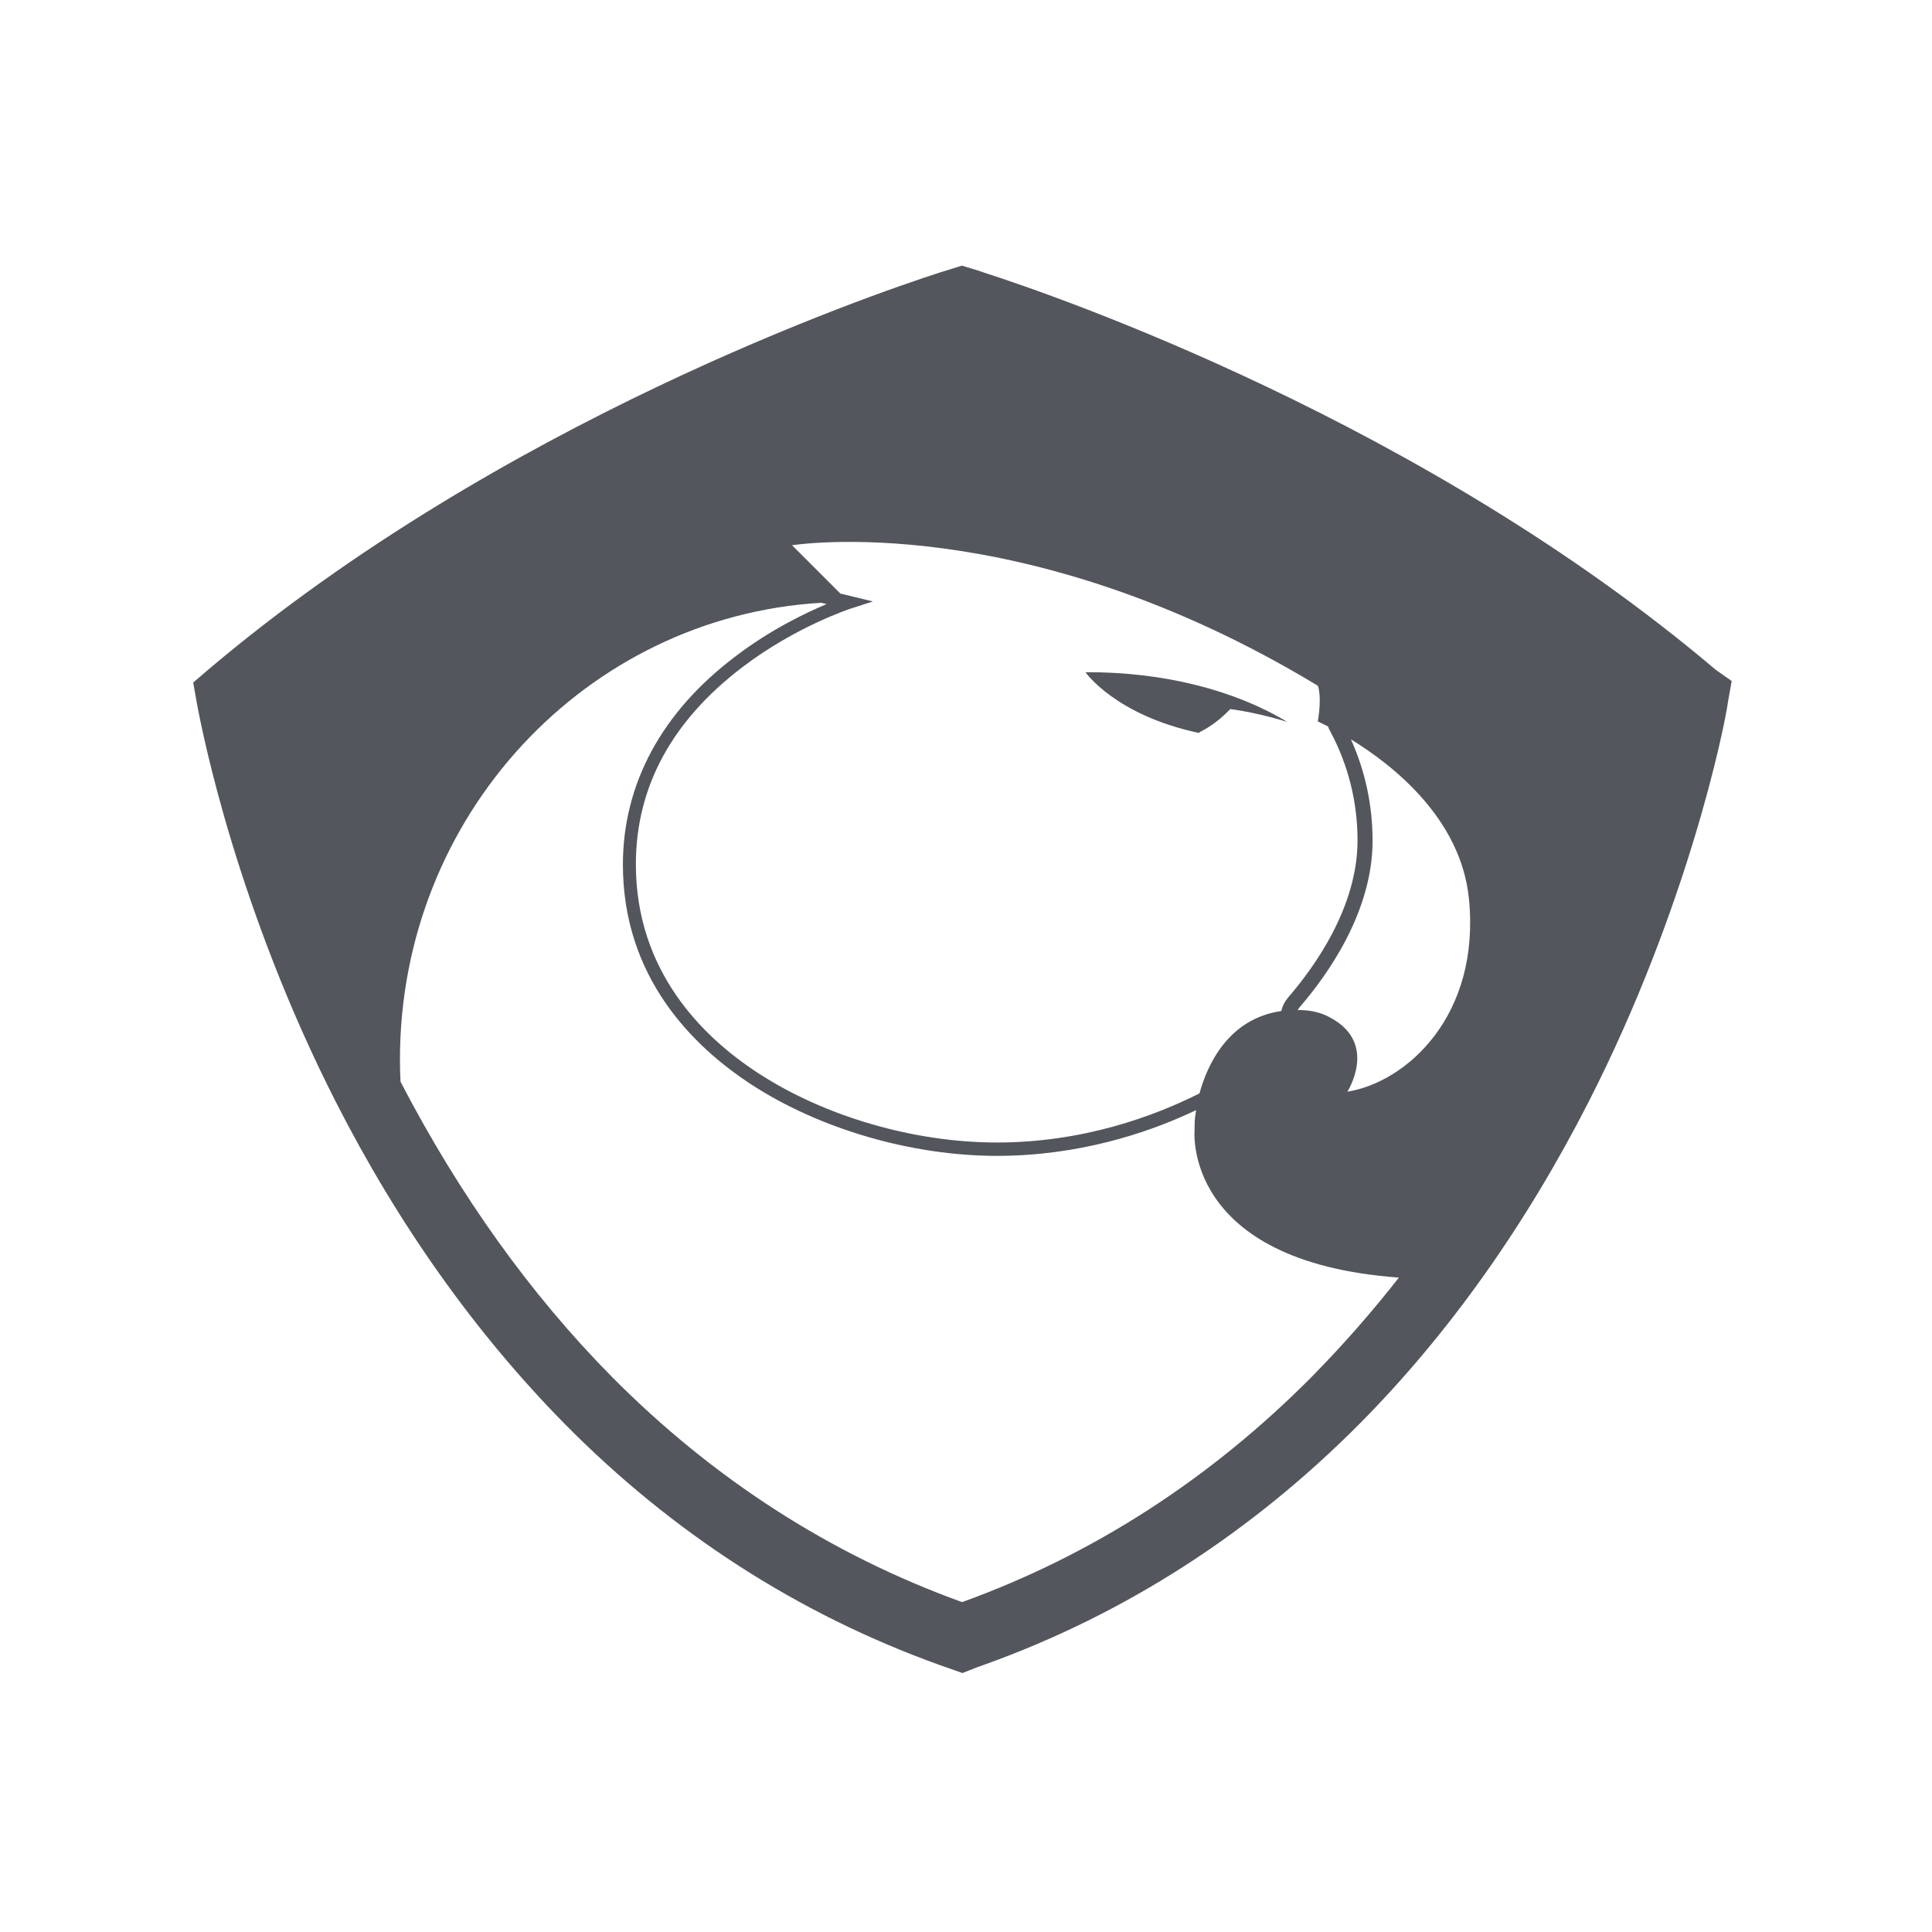
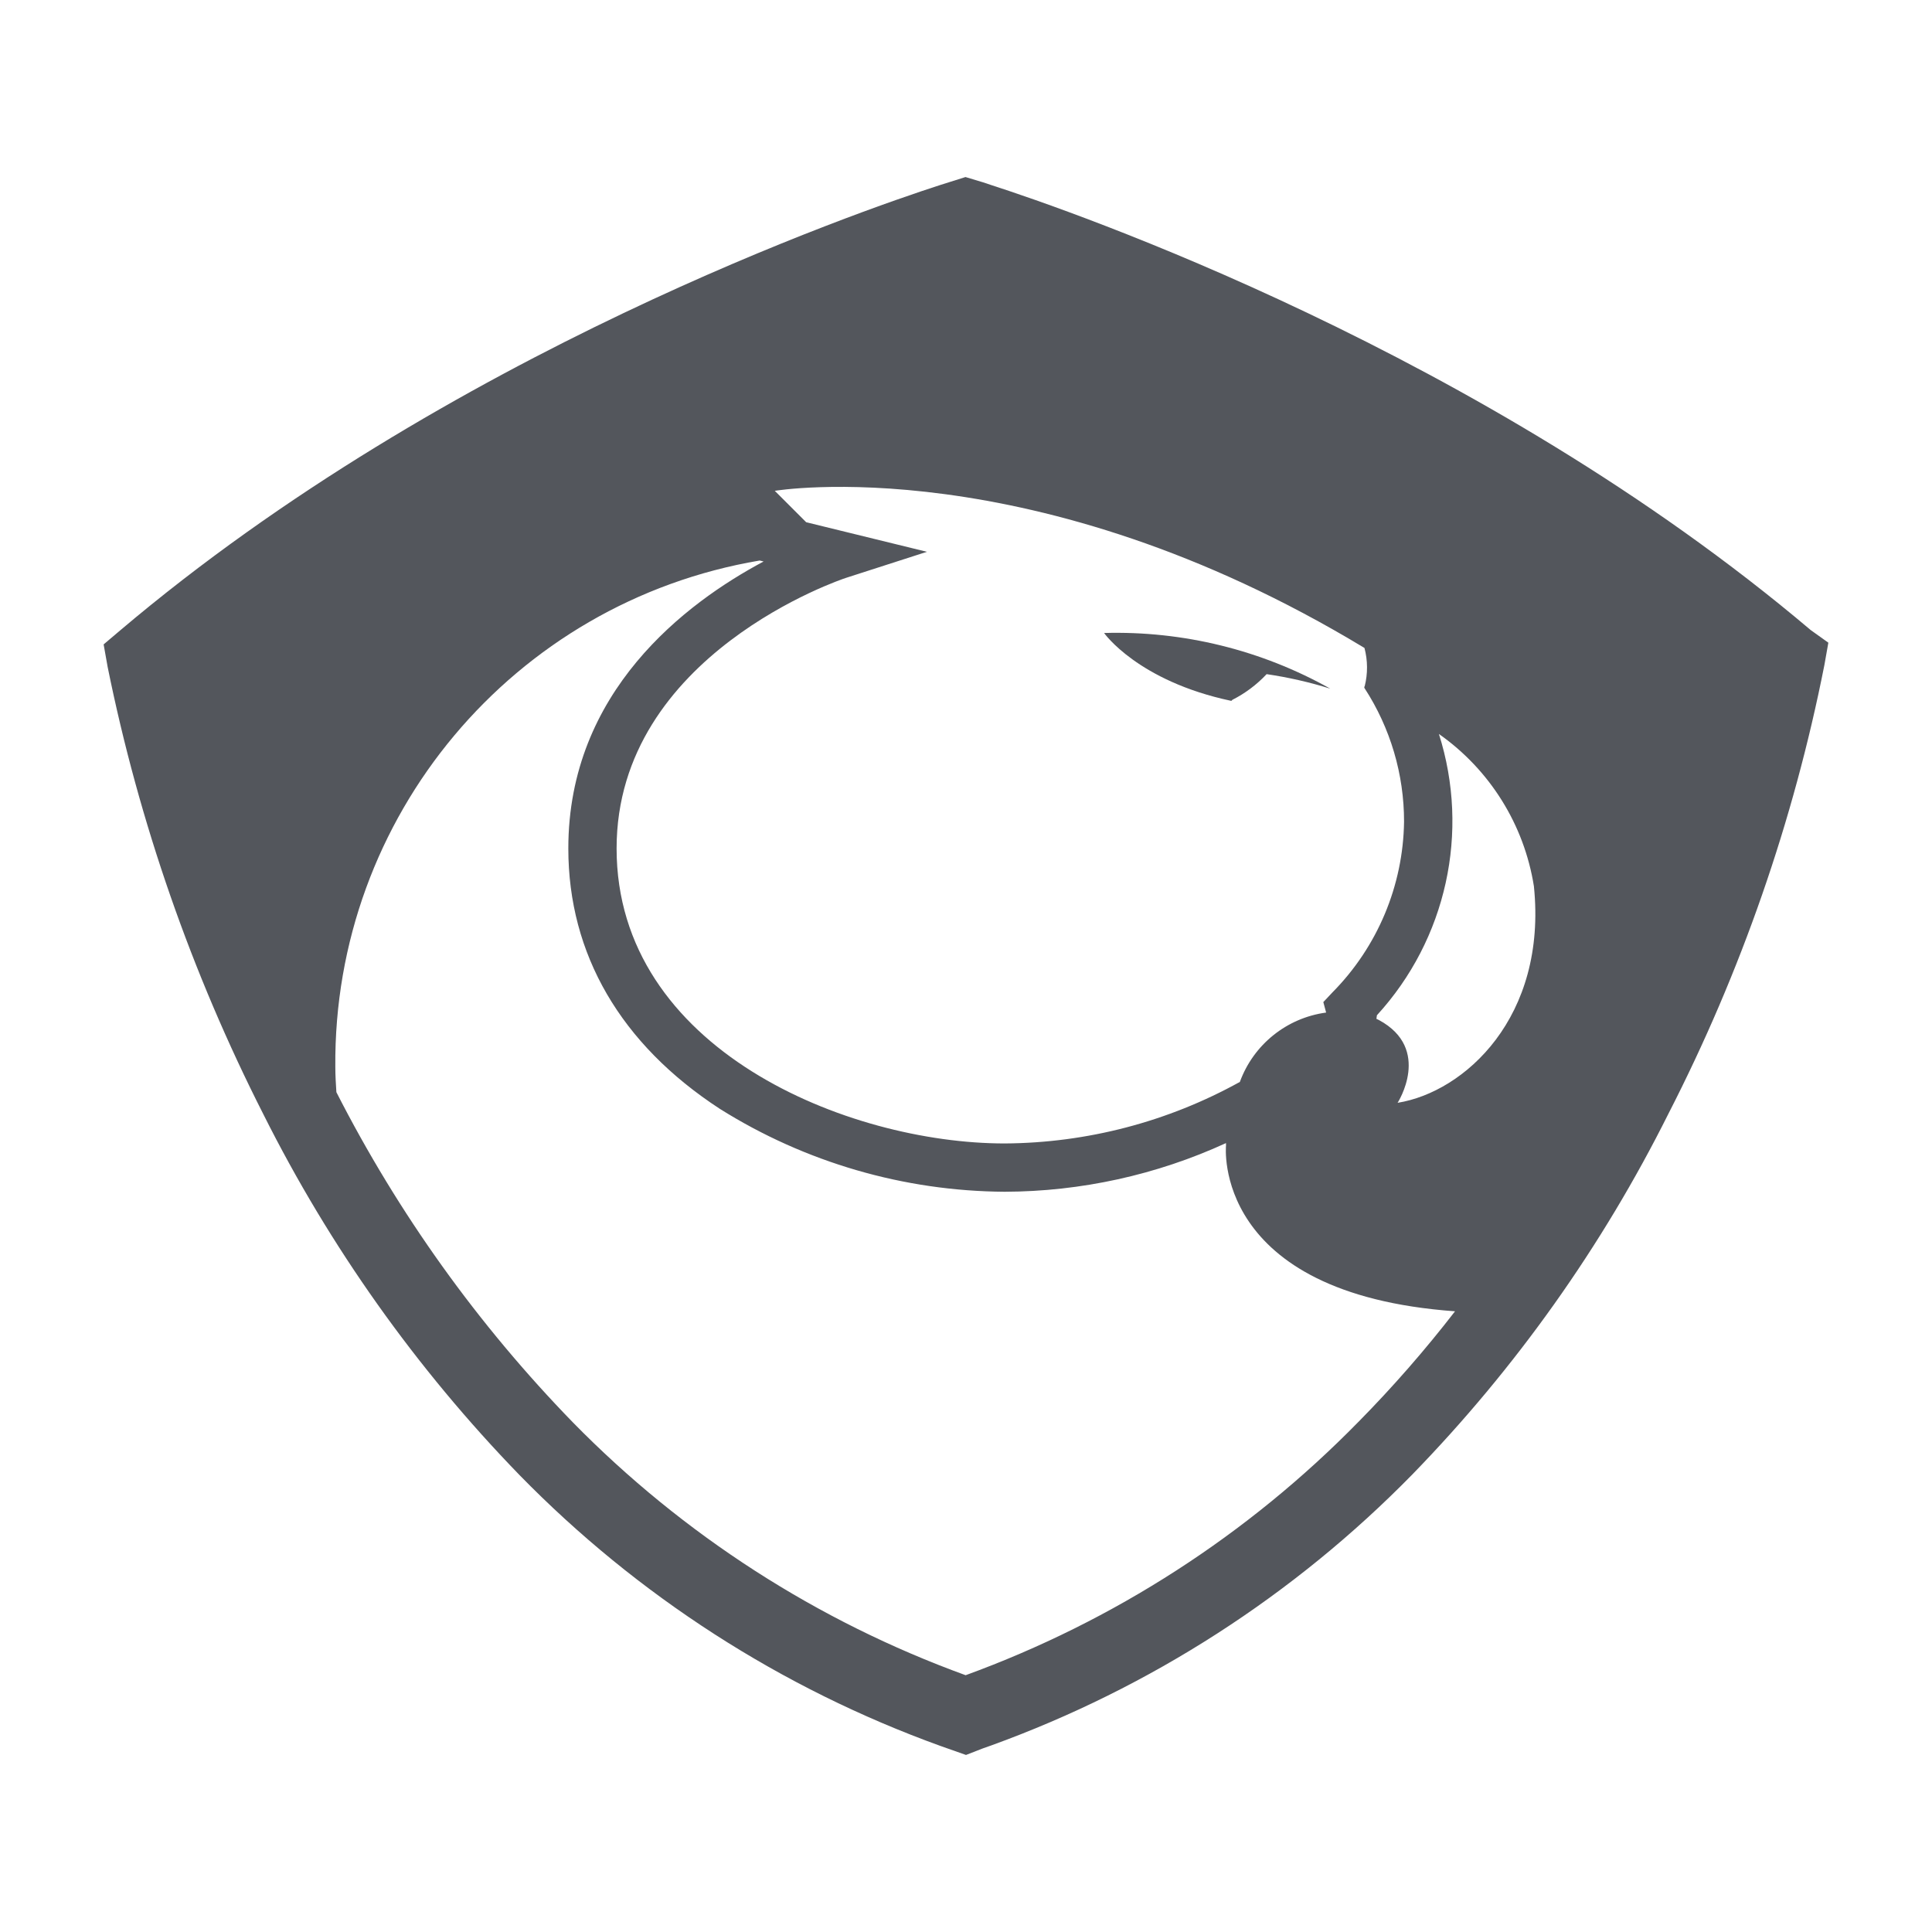
- <svg xmlns="http://www.w3.org/2000/svg" width="80" height="80" viewBox="0 0 80 80">
-   <g fill="none" fill-rule="evenodd">
-     <path fill="none" d="M0 0h80v80H0z" />
-     <g fill="#53565C" fill-rule="nonzero">
-       <path d="m49.645 30.35.039-.039c.156-.078.67-.335 1.262-.95 1.184.156 2.353.53 2.353.53-2.15-1.301-5.095-2.072-8.351-2.057 0 .008 1.246 1.784 4.697 2.516z" />
-       <path d="M71.044 27.733c-12.113-10.26-27.343-15.494-30.272-16.437l-.296-.101L39.83 11l-.927.288c-2.937.95-18.182 6.193-30.303 16.46l-.6.515.148.833c.25 1.363 1.698 8.546 5.749 16.515 2.602 5.11 5.788 9.59 9.465 13.328 4.479 4.542 9.706 7.907 15.54 10.003l.951.335.616-.242.327-.117c5.803-2.087 11.03-5.453 15.54-10.002 3.654-3.692 6.84-8.18 9.465-13.329 4.067-7.984 5.601-15.408 5.757-16.561l.148-.826-.662-.467zm-10.22 9.472c.49 4.838-2.571 7.603-5.033 8 0 0 1.286-1.994-.693-3.06-.405-.234-.88-.328-1.363-.32.023-.047.054-.086.086-.125 1.121-1.3 3.014-3.918 3.014-6.886 0-1.472-.304-2.882-.896-4.199 1.73 1.06 4.55 3.272 4.885 6.59zm-6.256-8.81s.18.374 0 1.48c0 0 .156.07.421.203.023.07.055.14.093.202a9.532 9.532 0 0 1 1.13 4.526c0 2.766-1.792 5.243-2.859 6.481-.148.172-.25.366-.296.577-2.22.32-3.077 2.267-3.389 3.412-1.877.942-4.814 2.033-8.39 2.033-3.427 0-7.127-1.075-9.885-2.875-2.313-1.503-5.063-4.23-5.063-8.646 0-3.194 1.488-5.944 4.424-8.172 2.205-1.675 4.449-2.407 4.472-2.415l.92-.296-1.349-.327-2.002-2.002c-.007.015 9.528-1.59 21.773 5.819zm-.226 28.59c-4.214 4.252-9.09 7.4-14.504 9.355-5.438-1.963-10.314-5.103-14.505-9.333-3.366-3.404-6.302-7.509-8.748-12.214-.016-.296-.024-.6-.024-.92 0-10.103 7.712-18.337 17.442-18.913l.226.054c-.873.366-2.33 1.06-3.786 2.174-3.046 2.298-4.65 5.281-4.65 8.615 0 4.659 2.89 7.518 5.312 9.099 2.843 1.854 6.653 2.96 10.181 2.96 3.381 0 6.186-.95 7.938-1.753l.304-.14-.023.156c-.04.218-.04.436-.04.654 0 0-.544 5.469 8.46 6.123a48.102 48.102 0 0 1-3.583 4.082z" />
-     </g>
+ <svg xmlns="http://www.w3.org/2000/svg" id="Layer_3" data-name="Layer 3" viewBox="0 0 80 80">
+   <g>
+     <path d="M45.718,26.211s1.395,1.992,5.269,2.811l.044-.044a5.1,5.1,0,0,0,1.417-1.063,17.311,17.311,0,0,1,2.634.6A18.1,18.1,0,0,0,45.718,26.211Z" style="fill: #53565c" />
+     <path d="M74.974,26.087C61.389,14.59,44.318,8.719,41.039,7.661l-.332-.111-.728-.219-1.041.328C35.649,8.72,18.556,14.6,4.968,26.11l-.677.573.167.937a72.823,72.823,0,0,0,6.447,18.518A60.16,60.16,0,0,0,21.512,61.079,46.429,46.429,0,0,0,38.937,72.294L40,72.669l.691-.269.368-.13a46.656,46.656,0,0,0,17.42-11.213A59.675,59.675,0,0,0,69.087,46.115a70.837,70.837,0,0,0,6.457-18.577h0l.164-.926ZM57.1,42.238c-.034-.019-.071-.032-.106-.05l.021-.148a11.908,11.908,0,0,0,2.567-11.648A9.531,9.531,0,0,1,63.516,36.7c.554,5.423-2.878,8.522-5.645,8.965C57.871,45.669,59.31,43.433,57.1,42.238ZM51.34,44.8A20.346,20.346,0,0,1,41.6,47.348c-6.48,0-16.068-3.883-16.068-12.216,0-8.049,9.394-11.17,9.488-11.2l3.362-1.083-5-1.225-1.3-1.3S42.774,18.529,56.5,26.831a3.171,3.171,0,0,1,.01,1.582.068.068,0,0,0-.01.078,10.123,10.123,0,0,1,1.639,5.534,10.253,10.253,0,0,1-2.961,7.063l-.382.406.116.434A4.433,4.433,0,0,0,51.34,44.8Zm4.906,14.08A43.7,43.7,0,0,1,39.985,69.367,43.642,43.642,0,0,1,23.724,58.9a56.292,56.292,0,0,1-9.795-13.675c-.021-.34-.044-.677-.044-1.043A21.085,21.085,0,0,1,31.457,23.21l.162.04c-3.227,1.719-8.086,5.386-8.086,11.882,0,4.379,2.169,8.107,6.274,10.783A22.445,22.445,0,0,0,41.6,49.348a22.154,22.154,0,0,0,9.166-2.015c0,.036,0,.071,0,.107,0,0-.61,6.131,9.484,6.858A50.6,50.6,0,0,1,56.246,58.881Z" style="fill: #53565c" />
  </g>
</svg>
